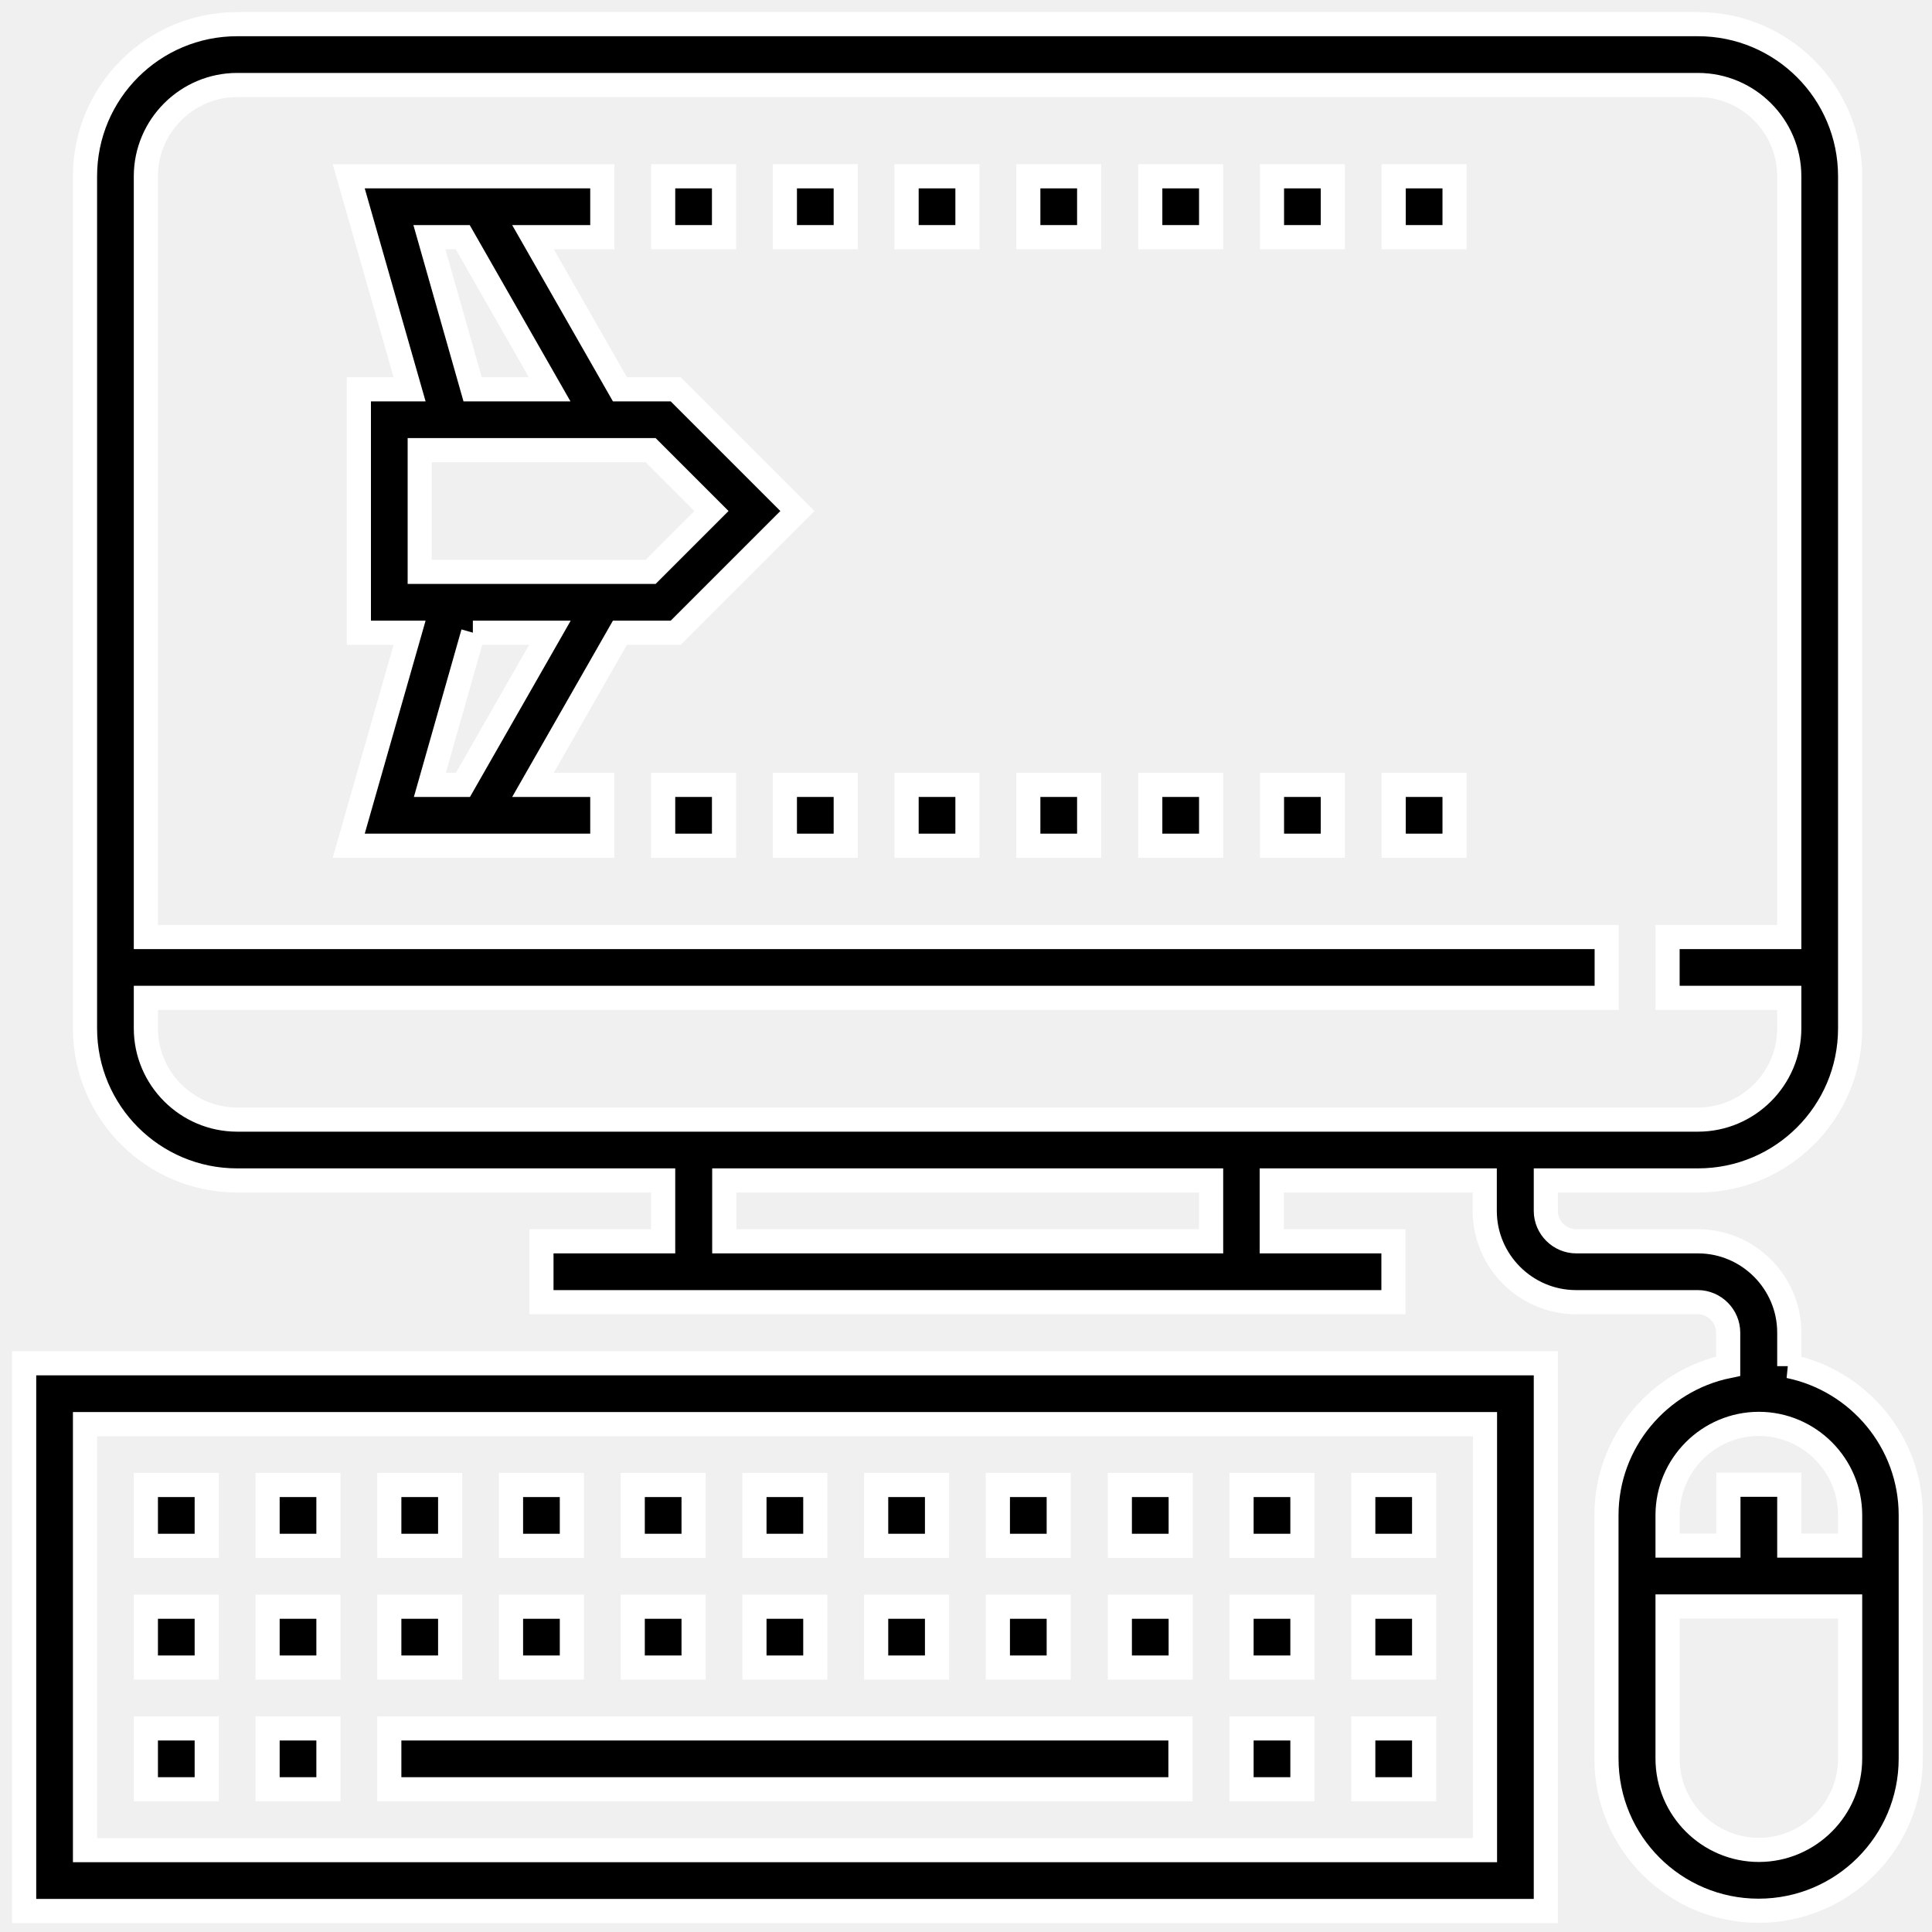
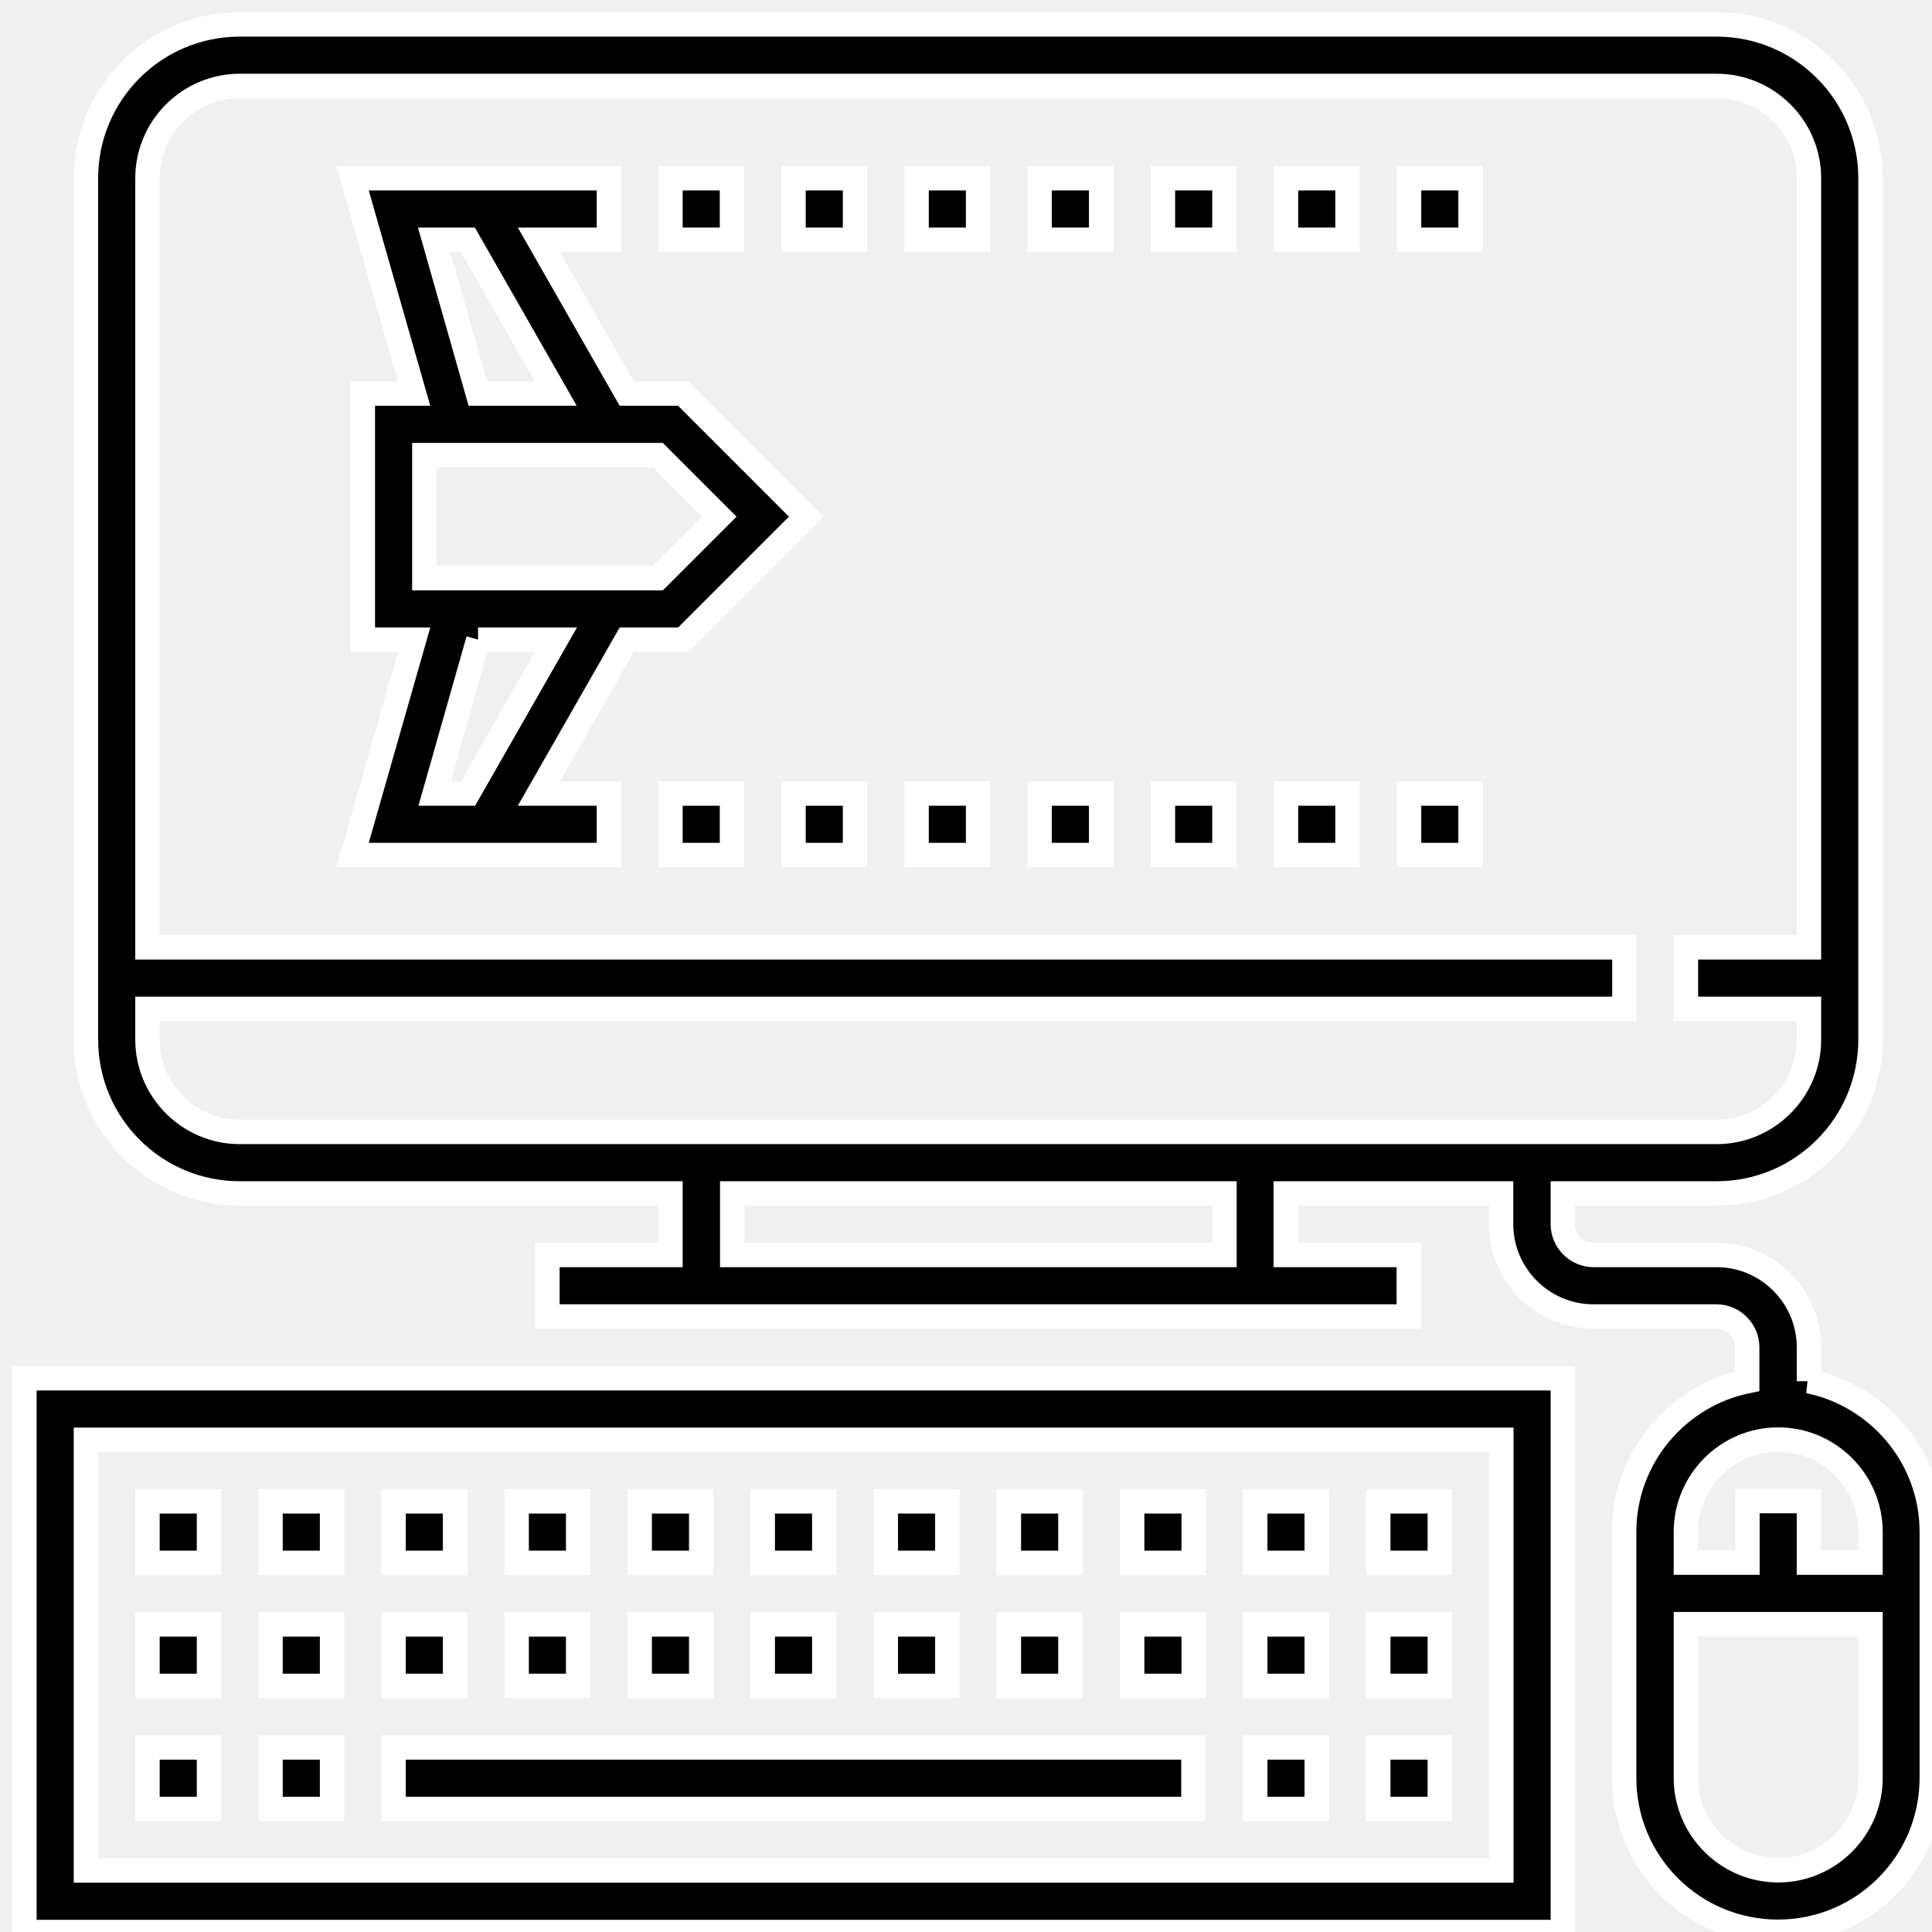
- <svg width="80" height="80">
+ <svg width="current" height="current">
  <g className="layer">
    <g id="svg_1" stroke="white">
      <path d="m1,79.13l63.01,0l0,-22.68l-63.01,0l0,22.68zm2.52,-20.16l57.97,0l0,17.64l-57.97,0l0,-17.64z" id="svg_2" />
      <rect height="2.52" id="svg_3" width="2.52" x="6.04" y="71.57" />
      <rect height="2.52" id="svg_4" width="2.52" x="11.08" y="71.57" />
      <rect height="2.52" id="svg_5" width="32.76" x="16.12" y="71.57" />
      <rect height="2.52" id="svg_6" width="2.52" x="51.41" y="71.57" />
      <rect height="2.52" id="svg_7" width="2.52" x="56.45" y="71.57" />
      <rect height="2.52" id="svg_8" width="2.52" x="6.04" y="66.53" />
      <rect height="2.52" id="svg_9" width="2.52" x="11.08" y="66.53" />
      <rect height="2.52" id="svg_10" width="2.52" x="16.12" y="66.53" />
      <rect height="2.52" id="svg_11" width="2.52" x="21.16" y="66.53" />
      <rect height="2.52" id="svg_12" width="2.52" x="26.2" y="66.53" />
      <rect height="2.52" id="svg_13" width="2.52" x="31.24" y="66.53" />
      <rect height="2.52" id="svg_14" width="2.52" x="36.28" y="66.53" />
      <rect height="2.52" id="svg_15" width="2.52" x="41.32" y="66.53" />
      <rect height="2.52" id="svg_16" width="2.52" x="46.37" y="66.53" />
      <rect height="2.52" id="svg_17" width="2.52" x="51.41" y="66.53" />
      <rect height="2.52" id="svg_18" width="2.52" x="56.45" y="66.53" />
      <rect height="2.52" id="svg_19" width="2.52" x="6.04" y="61.49" />
      <rect height="2.52" id="svg_20" width="2.52" x="11.08" y="61.49" />
      <rect height="2.52" id="svg_21" width="2.52" x="16.12" y="61.49" />
      <rect height="2.52" id="svg_22" width="2.52" x="21.16" y="61.49" />
      <rect height="2.52" id="svg_23" width="2.52" x="26.2" y="61.49" />
      <rect height="2.52" id="svg_24" width="2.52" x="31.24" y="61.49" />
      <rect height="2.52" id="svg_25" width="2.52" x="36.28" y="61.49" />
      <rect height="2.52" id="svg_26" width="2.52" x="41.32" y="61.49" />
      <rect height="2.52" id="svg_27" width="2.52" x="46.37" y="61.49" />
      <rect height="2.52" id="svg_28" width="2.52" x="51.41" y="61.49" />
      <rect height="2.52" id="svg_29" width="2.52" x="56.45" y="61.49" />
      <path d="m74.09,56.57l0,-1.39c0,-2.08 -1.7,-3.78 -3.78,-3.78l-5.04,0c-0.69,0 -1.26,-0.57 -1.26,-1.26l0,-1.26l6.3,0c3.48,0 6.3,-2.82 6.3,-6.3l0,-35.28c0,-3.48 -2.82,-6.3 -6.3,-6.3l-60.49,0c-3.48,0 -6.3,2.82 -6.3,6.3l0,35.28c0,3.48 2.82,6.3 6.3,6.3l17.64,0l0,2.52l-5.04,0l0,2.52l35.28,0l0,-2.52l-5.04,0l0,-2.52l8.82,0l0,1.26c0,2.08 1.7,3.78 3.78,3.78l5.04,0c0.69,0 1.26,0.57 1.26,1.26l0,1.39c-2.87,0.59 -5.04,3.14 -5.04,6.17l0,10.08c0,3.48 2.82,6.3 6.3,6.3s6.3,-2.82 6.3,-6.3l0,-10.08c0,-3.04 -2.17,-5.58 -5.04,-6.17zm-68.05,-13.99l0,-1.26l60.49,0l0,-2.52l-60.49,0l0,-31.5c0,-2.08 1.7,-3.78 3.78,-3.78l60.49,0c2.08,0 3.78,1.7 3.78,3.78l0,31.5l-5.04,0l0,2.52l5.04,0l0,1.26c0,2.08 -1.7,3.78 -3.78,3.78l-60.49,0c-2.08,0 -3.78,-1.7 -3.78,-3.78zm44.11,8.82l-20.16,0l0,-2.52l20.16,0l0,2.52zm22.68,7.56c2.08,0 3.78,1.7 3.78,3.78l0,1.26l-2.52,0l0,-2.52l-2.52,0l0,2.52l-2.52,0l0,-1.26c0,-2.08 1.7,-3.78 3.78,-3.78zm0,17.64c-2.08,0 -3.78,-1.7 -3.78,-3.78l0,-6.3l7.56,0l0,6.3c0,2.08 -1.7,3.78 -3.78,3.78z" id="svg_30" />
      <path d="m25.67,26.2l2.31,0l5.04,-5.04l-5.04,-5.04l-2.31,0l-3.6,-6.3l2.87,0l0,-2.52l-10.5,0l2.52,8.82l-2.1,0l0,10.08l2.1,0l-2.52,8.82l10.5,0l0,-2.52l-2.87,0l3.6,-6.3zm3.79,-5.04l-2.52,2.52l-9.56,0l0,-5.04l9.56,0l2.52,2.52zm-11.67,-11.34l1.37,0l3.6,6.3l-3.19,0l-1.79,-6.3zm1.79,16.38l3.19,0l-3.6,6.3l-1.37,0l1.79,-6.3z" id="svg_31" />
      <rect height="2.52" id="svg_32" width="2.52" x="27.46" y="7.3" />
      <rect height="2.52" id="svg_33" width="2.52" x="32.5" y="7.3" />
      <rect height="2.52" id="svg_34" width="2.52" x="37.54" y="7.3" />
      <rect height="2.52" id="svg_35" width="2.52" x="42.58" y="7.3" />
      <rect height="2.52" id="svg_36" width="2.52" x="47.63" y="7.3" />
      <rect height="2.52" id="svg_37" width="2.52" x="52.67" y="7.3" />
      <rect height="2.52" id="svg_38" width="2.52" x="57.71" y="7.3" />
      <rect height="2.52" id="svg_39" width="2.52" x="27.46" y="32.5" />
      <rect height="2.52" id="svg_40" width="2.52" x="32.5" y="32.5" />
      <rect height="2.52" id="svg_41" width="2.52" x="37.54" y="32.5" />
      <rect height="2.52" id="svg_42" width="2.52" x="42.58" y="32.5" />
      <rect height="2.52" id="svg_43" width="2.52" x="47.63" y="32.5" />
      <rect height="2.52" id="svg_44" width="2.52" x="52.67" y="32.5" />
      <rect height="2.52" id="svg_45" width="2.52" x="57.71" y="32.5" />
    </g>
  </g>
</svg>
